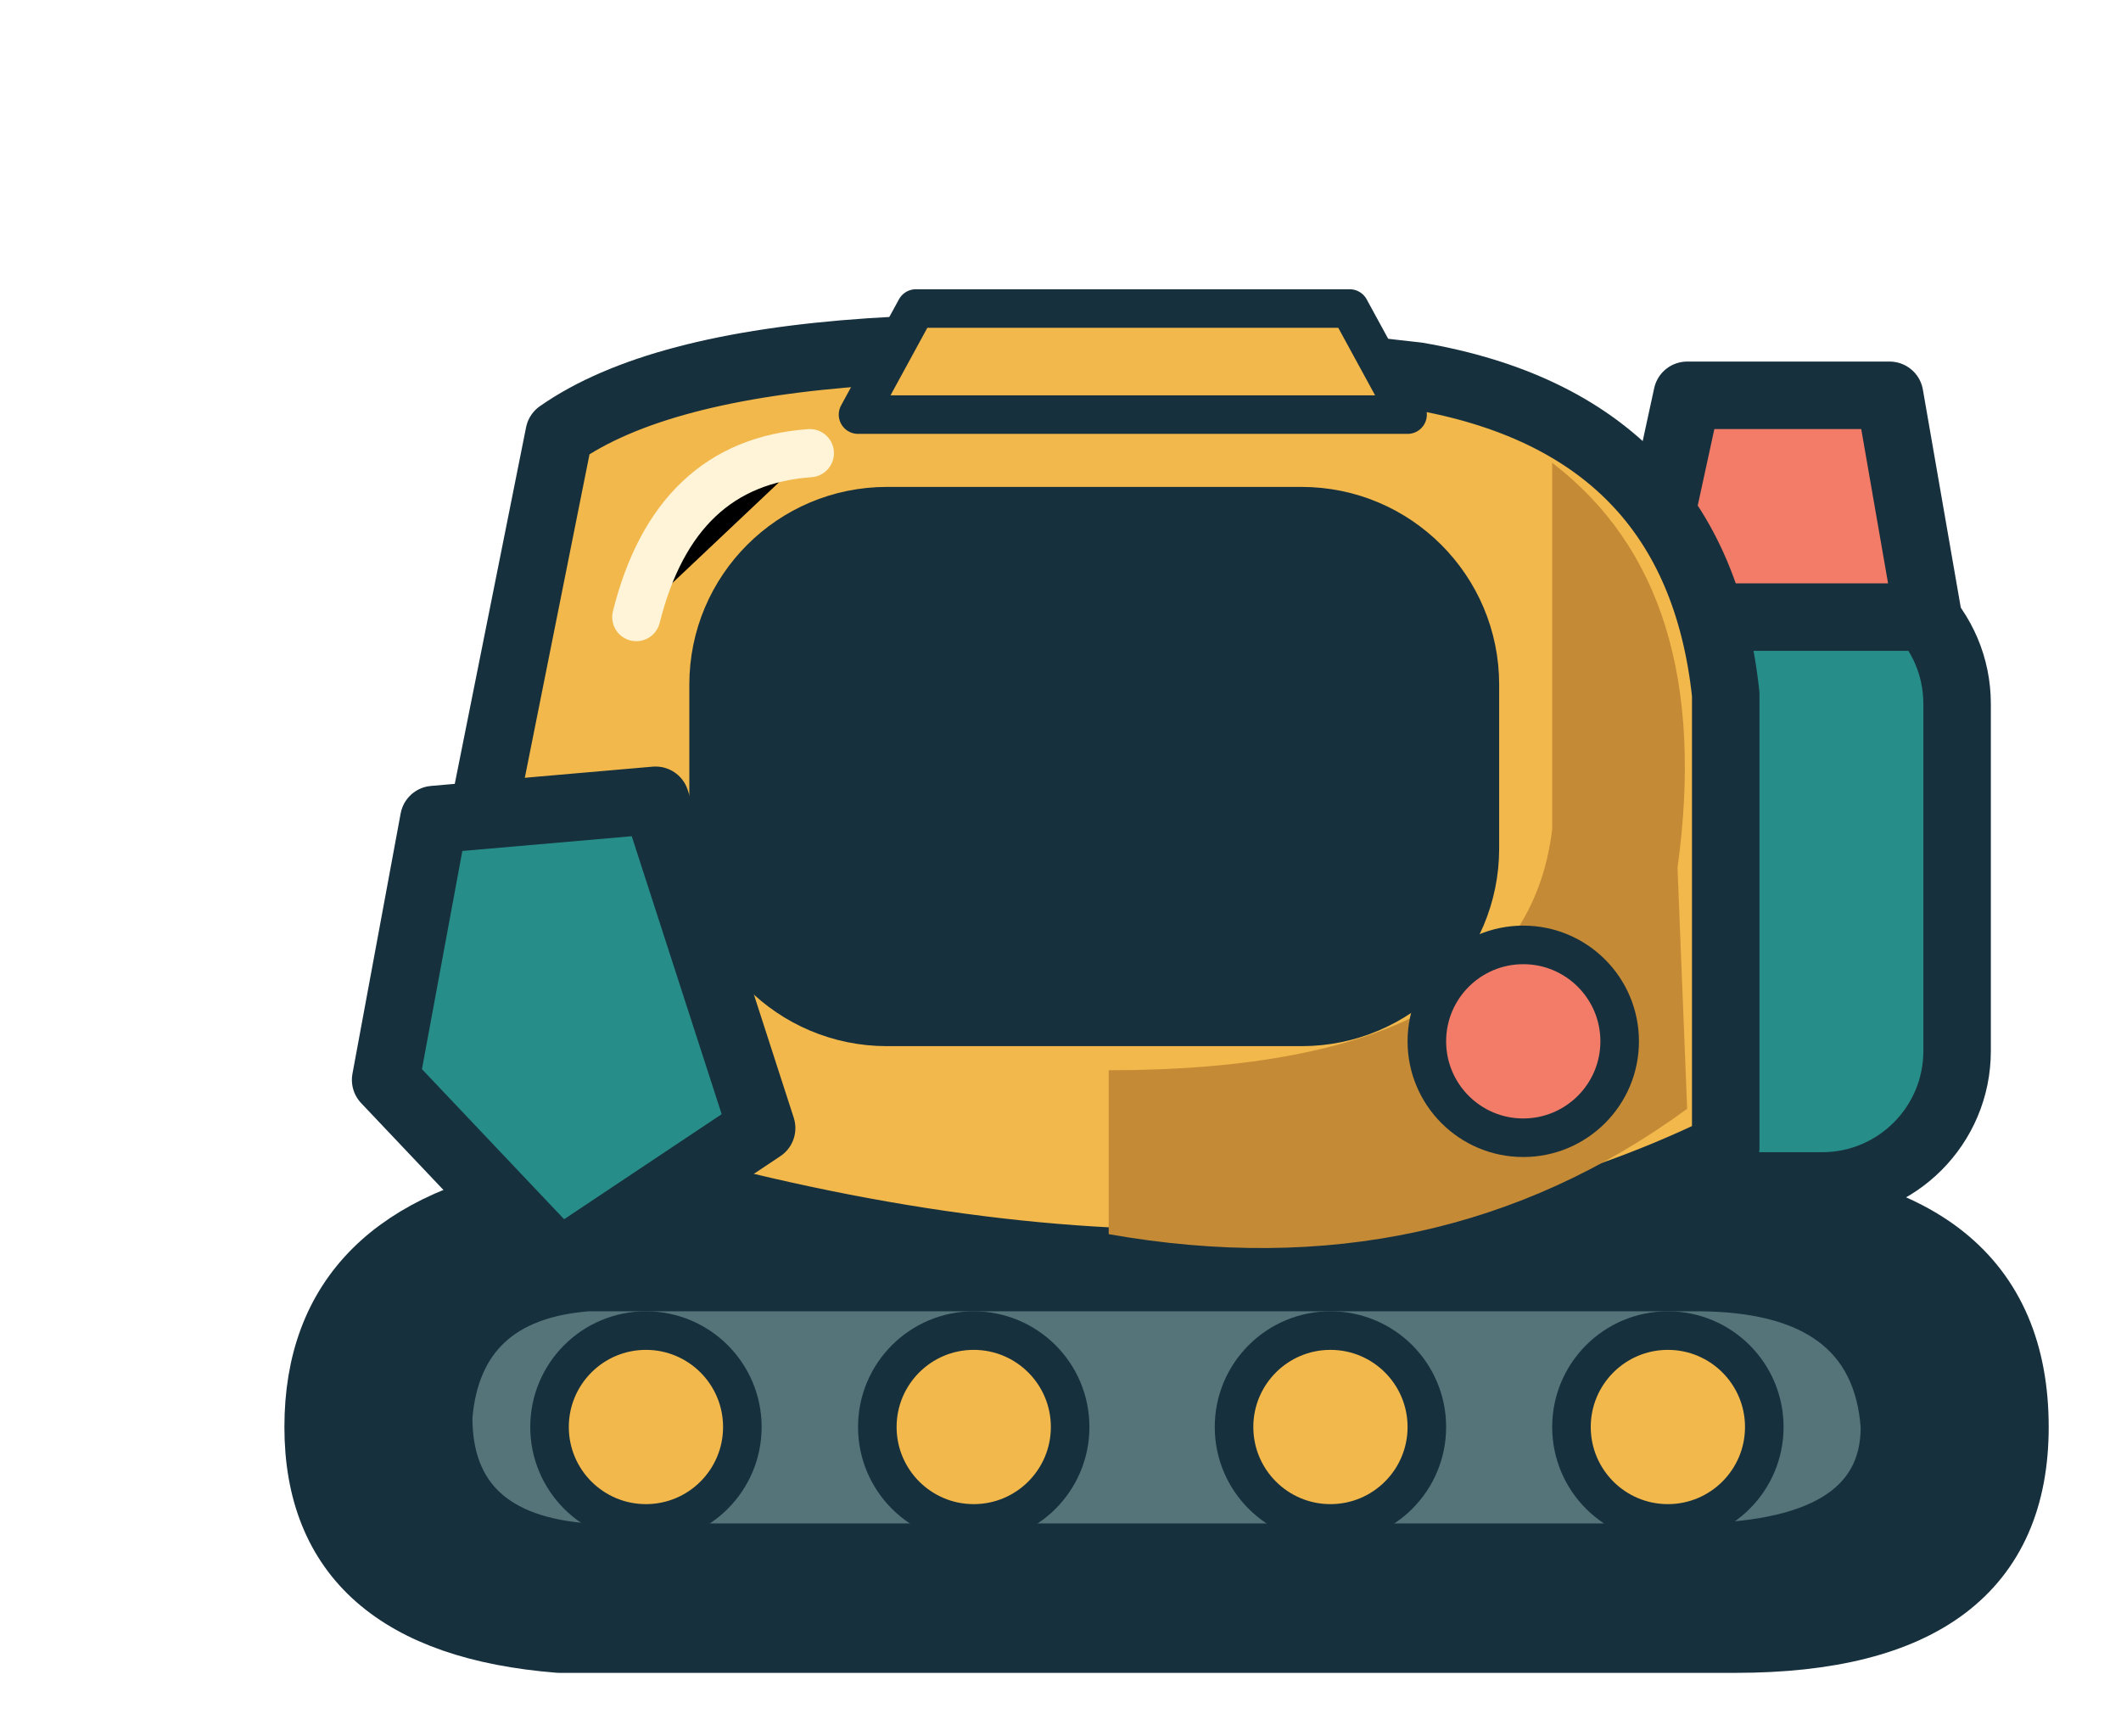
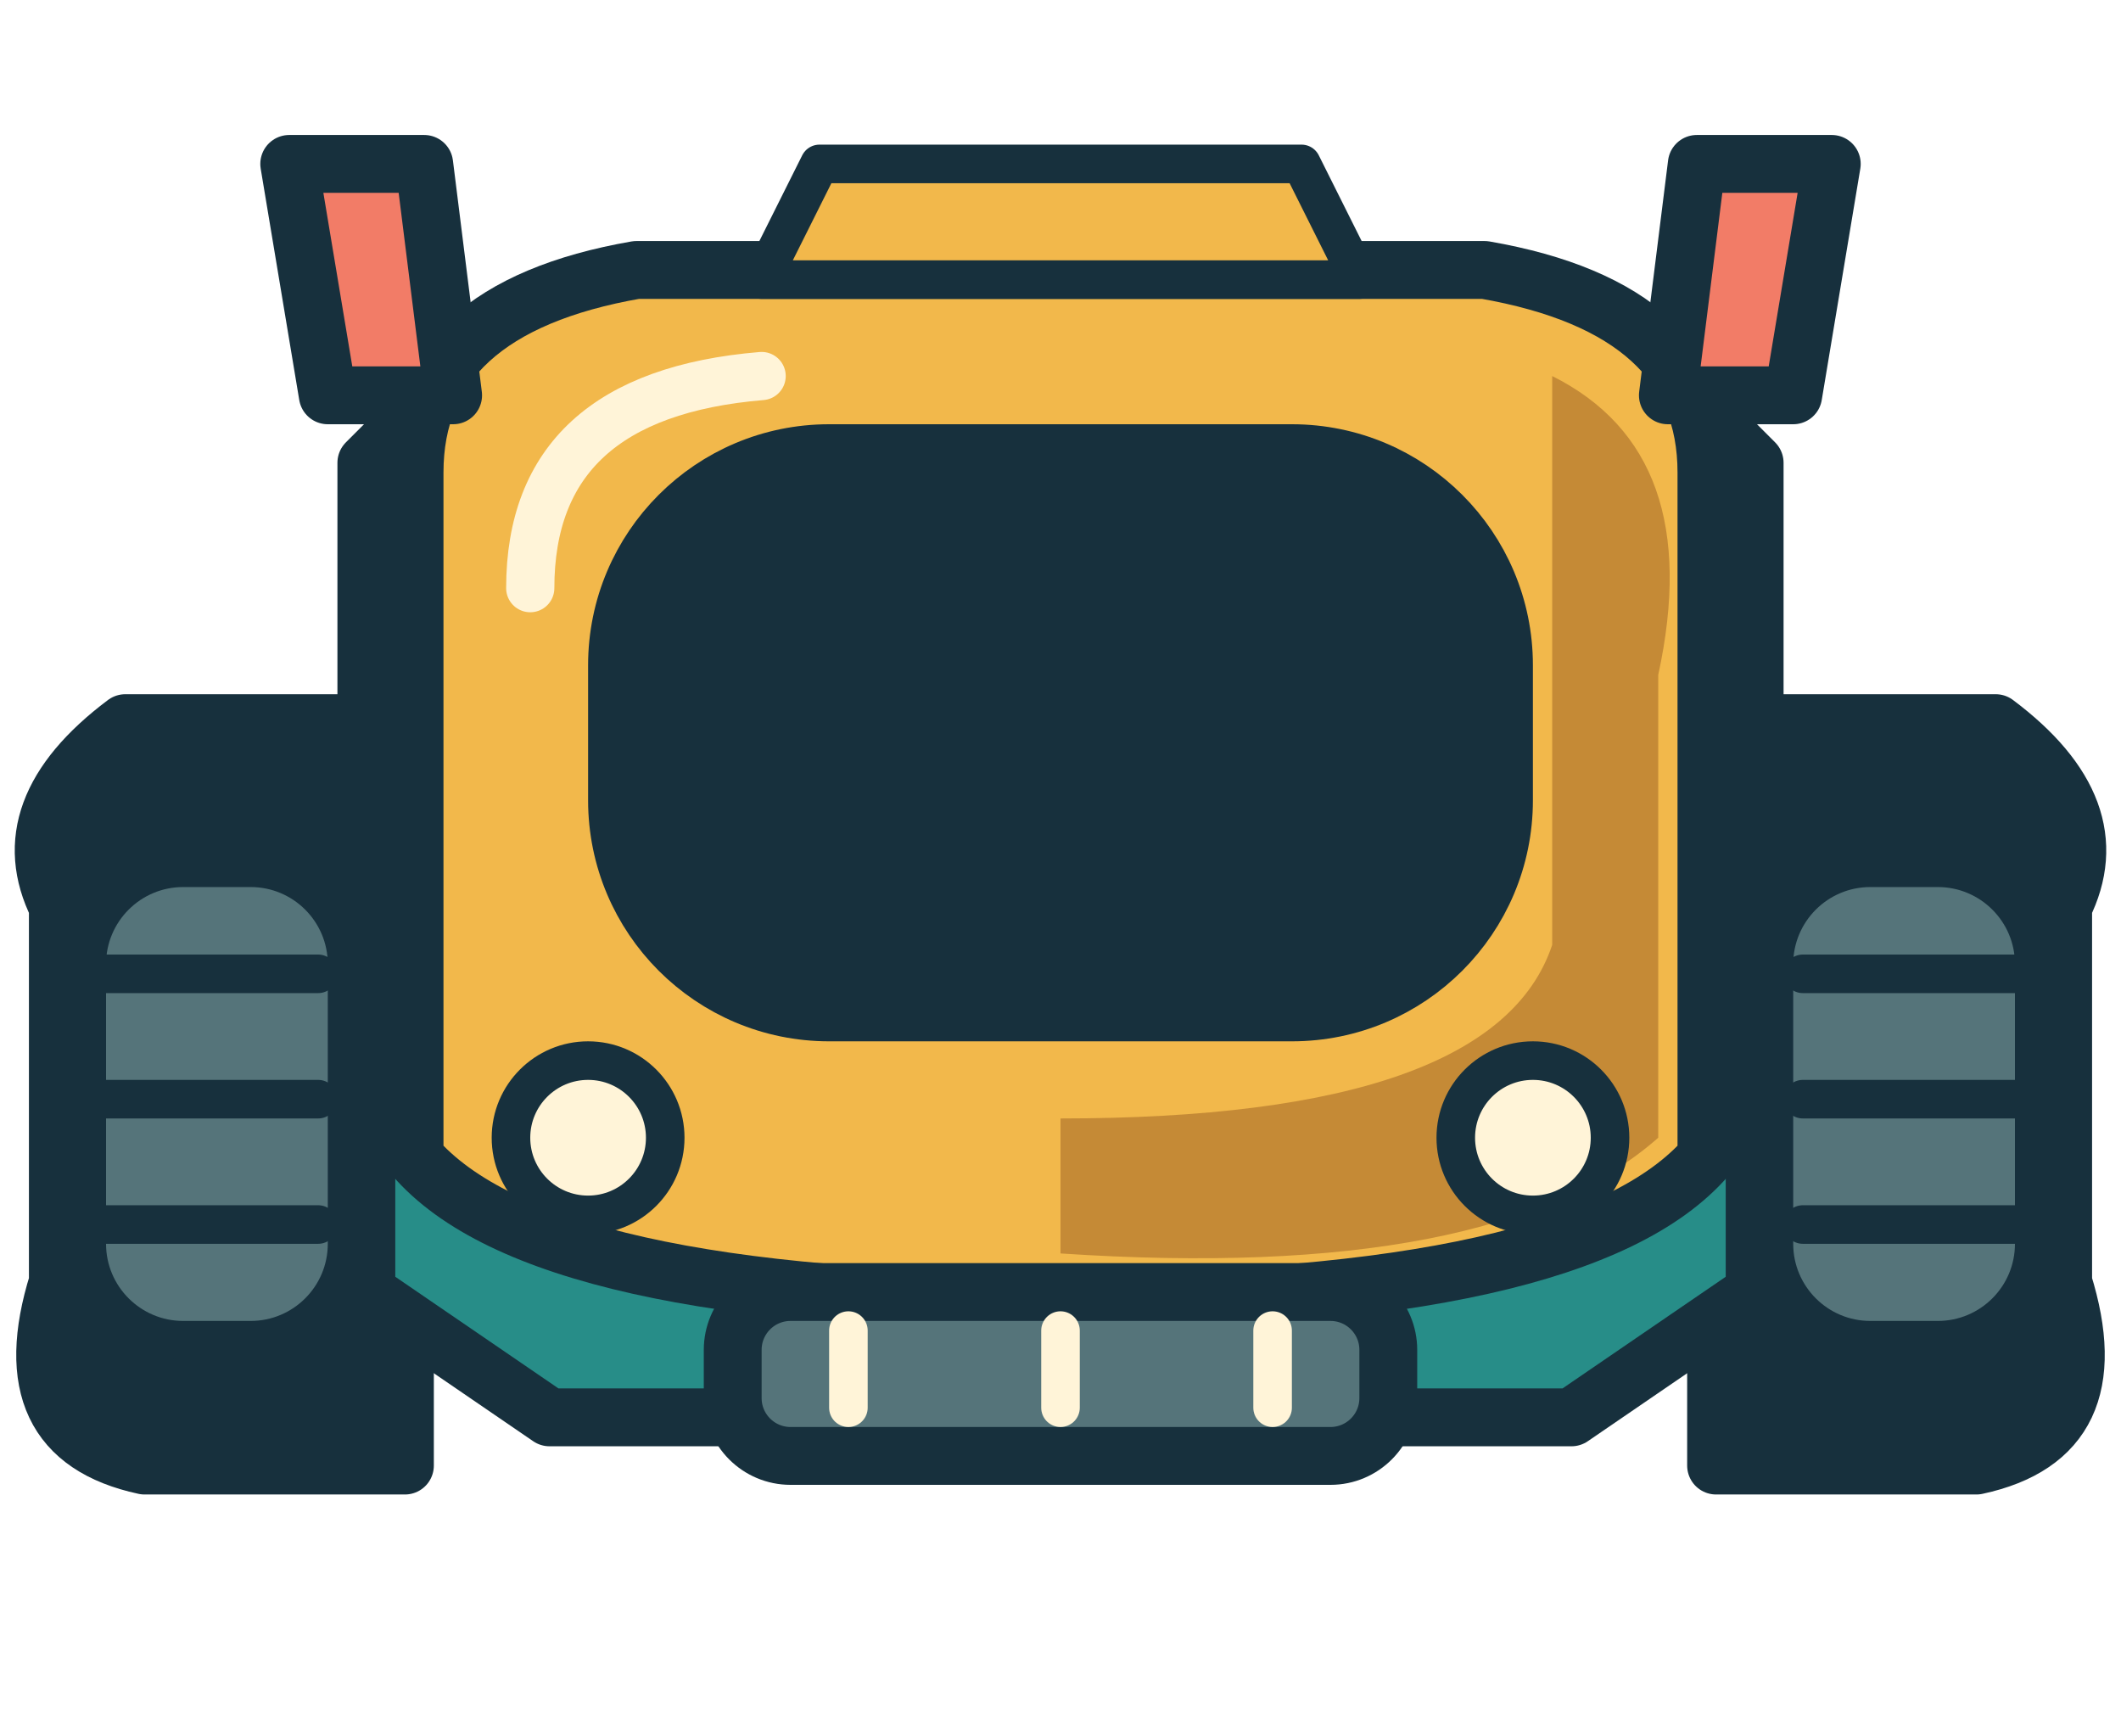
<svg xmlns="http://www.w3.org/2000/svg" width="440" height="360" viewBox="-110 -90 220 180">
-   <g stroke="#17303D" stroke-width="7" stroke-linejoin="round" stroke-linecap="round">
-     <path fill="#17303D" d="M-53 34H69Q99 35 99 58Q99 80 70 80H-52Q-77 78-77 58Q-77 38-53 34Z" />
-     <path fill="#55747A" d="M-49 44H66Q84 44 85 58Q85 70 65 70H-49Q-63 69-63 57Q-62 45-49 44Z" stroke-width="4" />
-     <g fill="#F2B84B" stroke-width="4">
-       <circle cx="-43" cy="58" r="10" />
-       <circle cx="-9" cy="58" r="10" />
-       <circle cx="28" cy="58" r="10" />
-       <circle cx="63" cy="58" r="10" />
+   <g stroke="#17303D" stroke-width="6" stroke-linejoin="round" stroke-linecap="round">
+     <path fill="#17303D" d="M-104 4Q-109-6-97-15H-68V62H-95Q-109 59-104 43Z M104 4Q109-6 97-15H68V62H95Q109 59 104 43Z" />
+     <g fill="#55747A" stroke-width="4">
+       <rect x="-101" y="0" width="27" height="49" rx="10" />
+       <rect x="74" y="0" width="27" height="49" rx="10" />
    </g>
-     <rect x="57" y="-31" width="36" height="64" rx="14" fill="#278D88" />
-     <path fill="#F27C67" d="M65-49H86L90-26H60Z" />
-     <path fill="#F2B84B" d="M-52-45Q-32-59 37-51Q66-46 69-18L69 29Q22 52-48 31L-62 5Z" />
-     <path fill="#C58A36" stroke="none" d="M51-42Q68-29 64 0L65 25Q39 44 5 38V21Q48 21 51-4Z" />
-     <rect x="-35" y="-36" width="77" height="51" rx="17" fill="#17303D" />
-     <path stroke="#FFF4D8" stroke-width="5" d="M-44-26Q-40-42-26-43" />
-     <path fill="#278D88" d="M-65-5L-42-7-31 27-52 41-70 22Z" />
-     <circle cx="48" cy="18" r="10" fill="#F27C67" stroke-width="4" />
-     <path fill="#17303D" d="M-1 5Q6 10 16 3" stroke-width="3" />
-     <path fill="#F2B84B" d="M-15-58H30L36-47H-21Z" stroke-width="4" />
+     <g stroke="#17303D" stroke-width="4">
+       <path d="M-100 11H-77M-100 24H-77M-100 37H-77M77 11H100M77 24H100M77 37H100" />
+     </g>
+     <path fill="#278D88" d="M-72-42L-56-58H56L72-42V44L53 57H-53L-72 44Z" />
+     <path fill="#F2B84B" d="M-67-41Q-67-58-44-62H44Q67-58 67-41V30Q54 45 0 45Q-54 45-67 30Z" />
+     <path fill="#C58A36" stroke="none" d="M51-51Q67-43 62-20V28Q45 43 0 40V26Q45 26 51 8Z" />
+     <rect x="-46" y="-43" width="92" height="58" rx="22" fill="#17303D" />
+     <path fill="none" stroke="#FFF4D8" stroke-width="5" d="M-55-29Q-55-49-31-51" />
+     <path fill="#F2B84B" d="M-25-73H25L31-61H-31Z" stroke-width="4" />
+     <path fill="#F27C67" d="M-76-49L-80-73H-66L-63-49Z M76-49L80-73H66L63-49Z" />
+     <g fill="#FFF4D8" stroke-width="4">
+       <circle cx="-49" cy="28" r="8" />
+       <circle cx="49" cy="28" r="8" />
+     </g>
+     <path d="M-11 7Q0 15 11 7" fill="none" stroke-width="4" />
+     <rect x="-34" y="44" width="68" height="17" rx="6" fill="#55747A" />
+     <g stroke="#FFF4D8" stroke-width="4">
+       <path d="M-22 48V56M0 48V56M22 48V56" />
+     </g>
  </g>
</svg>
